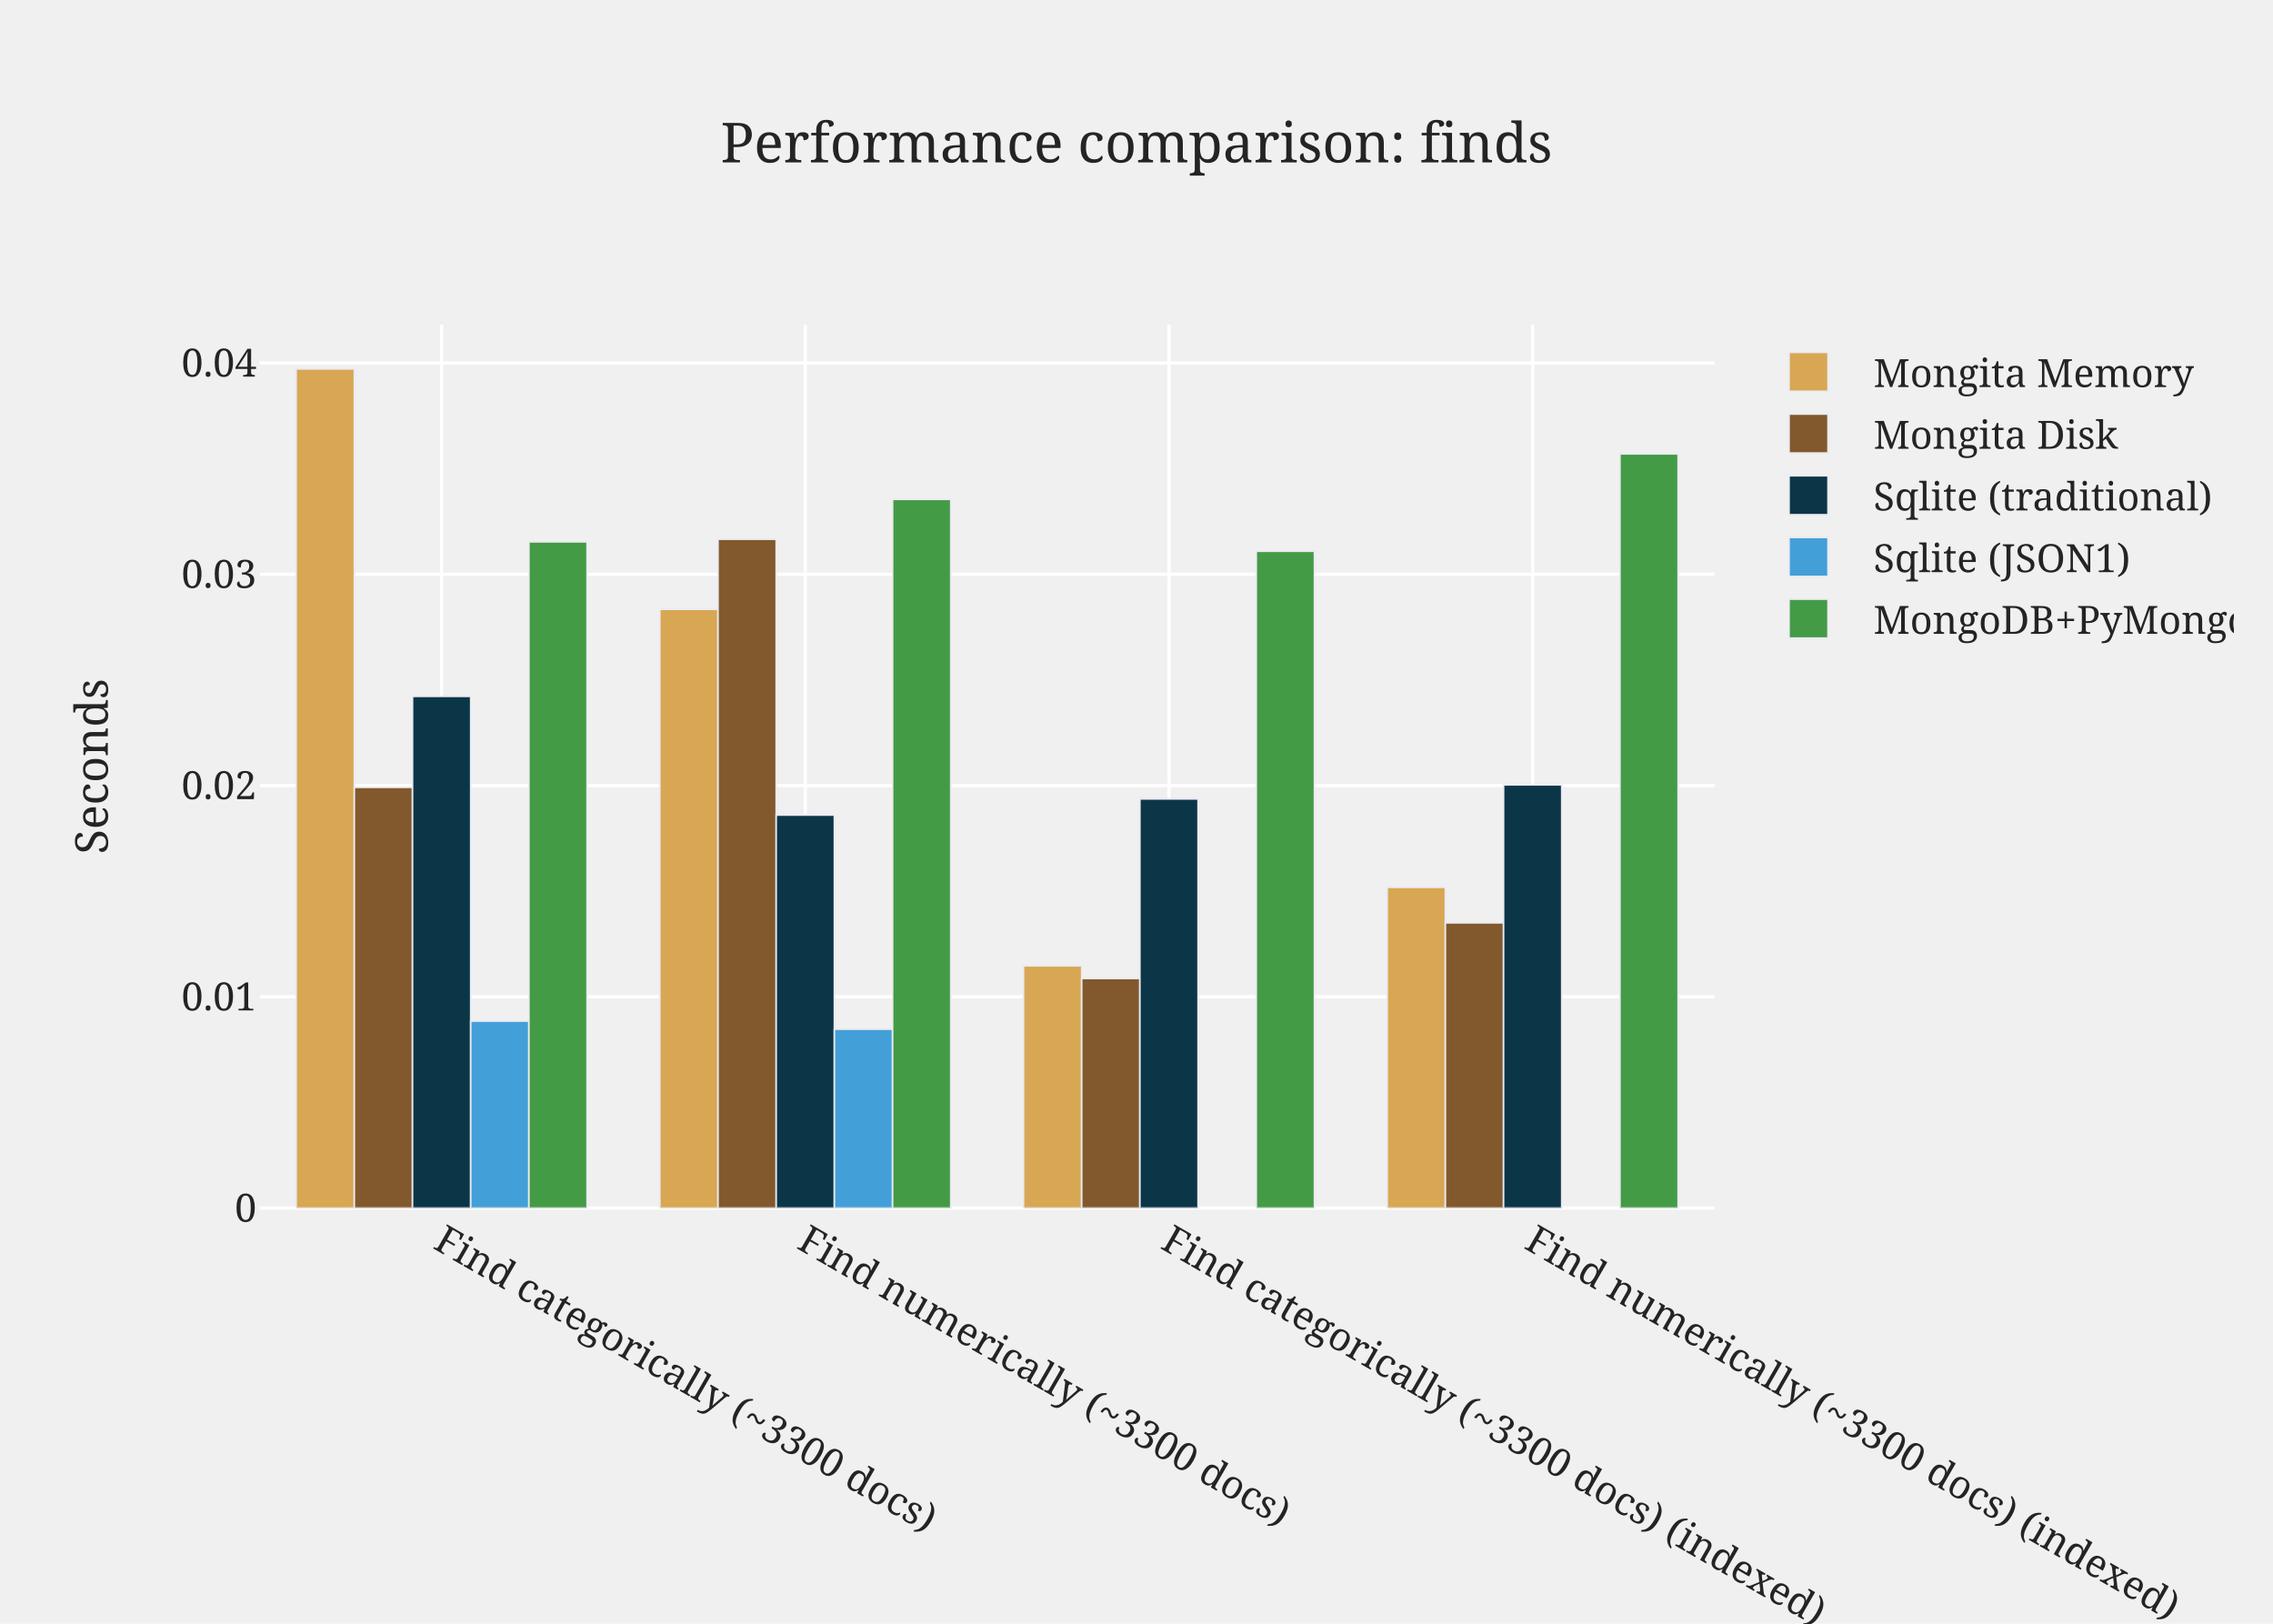
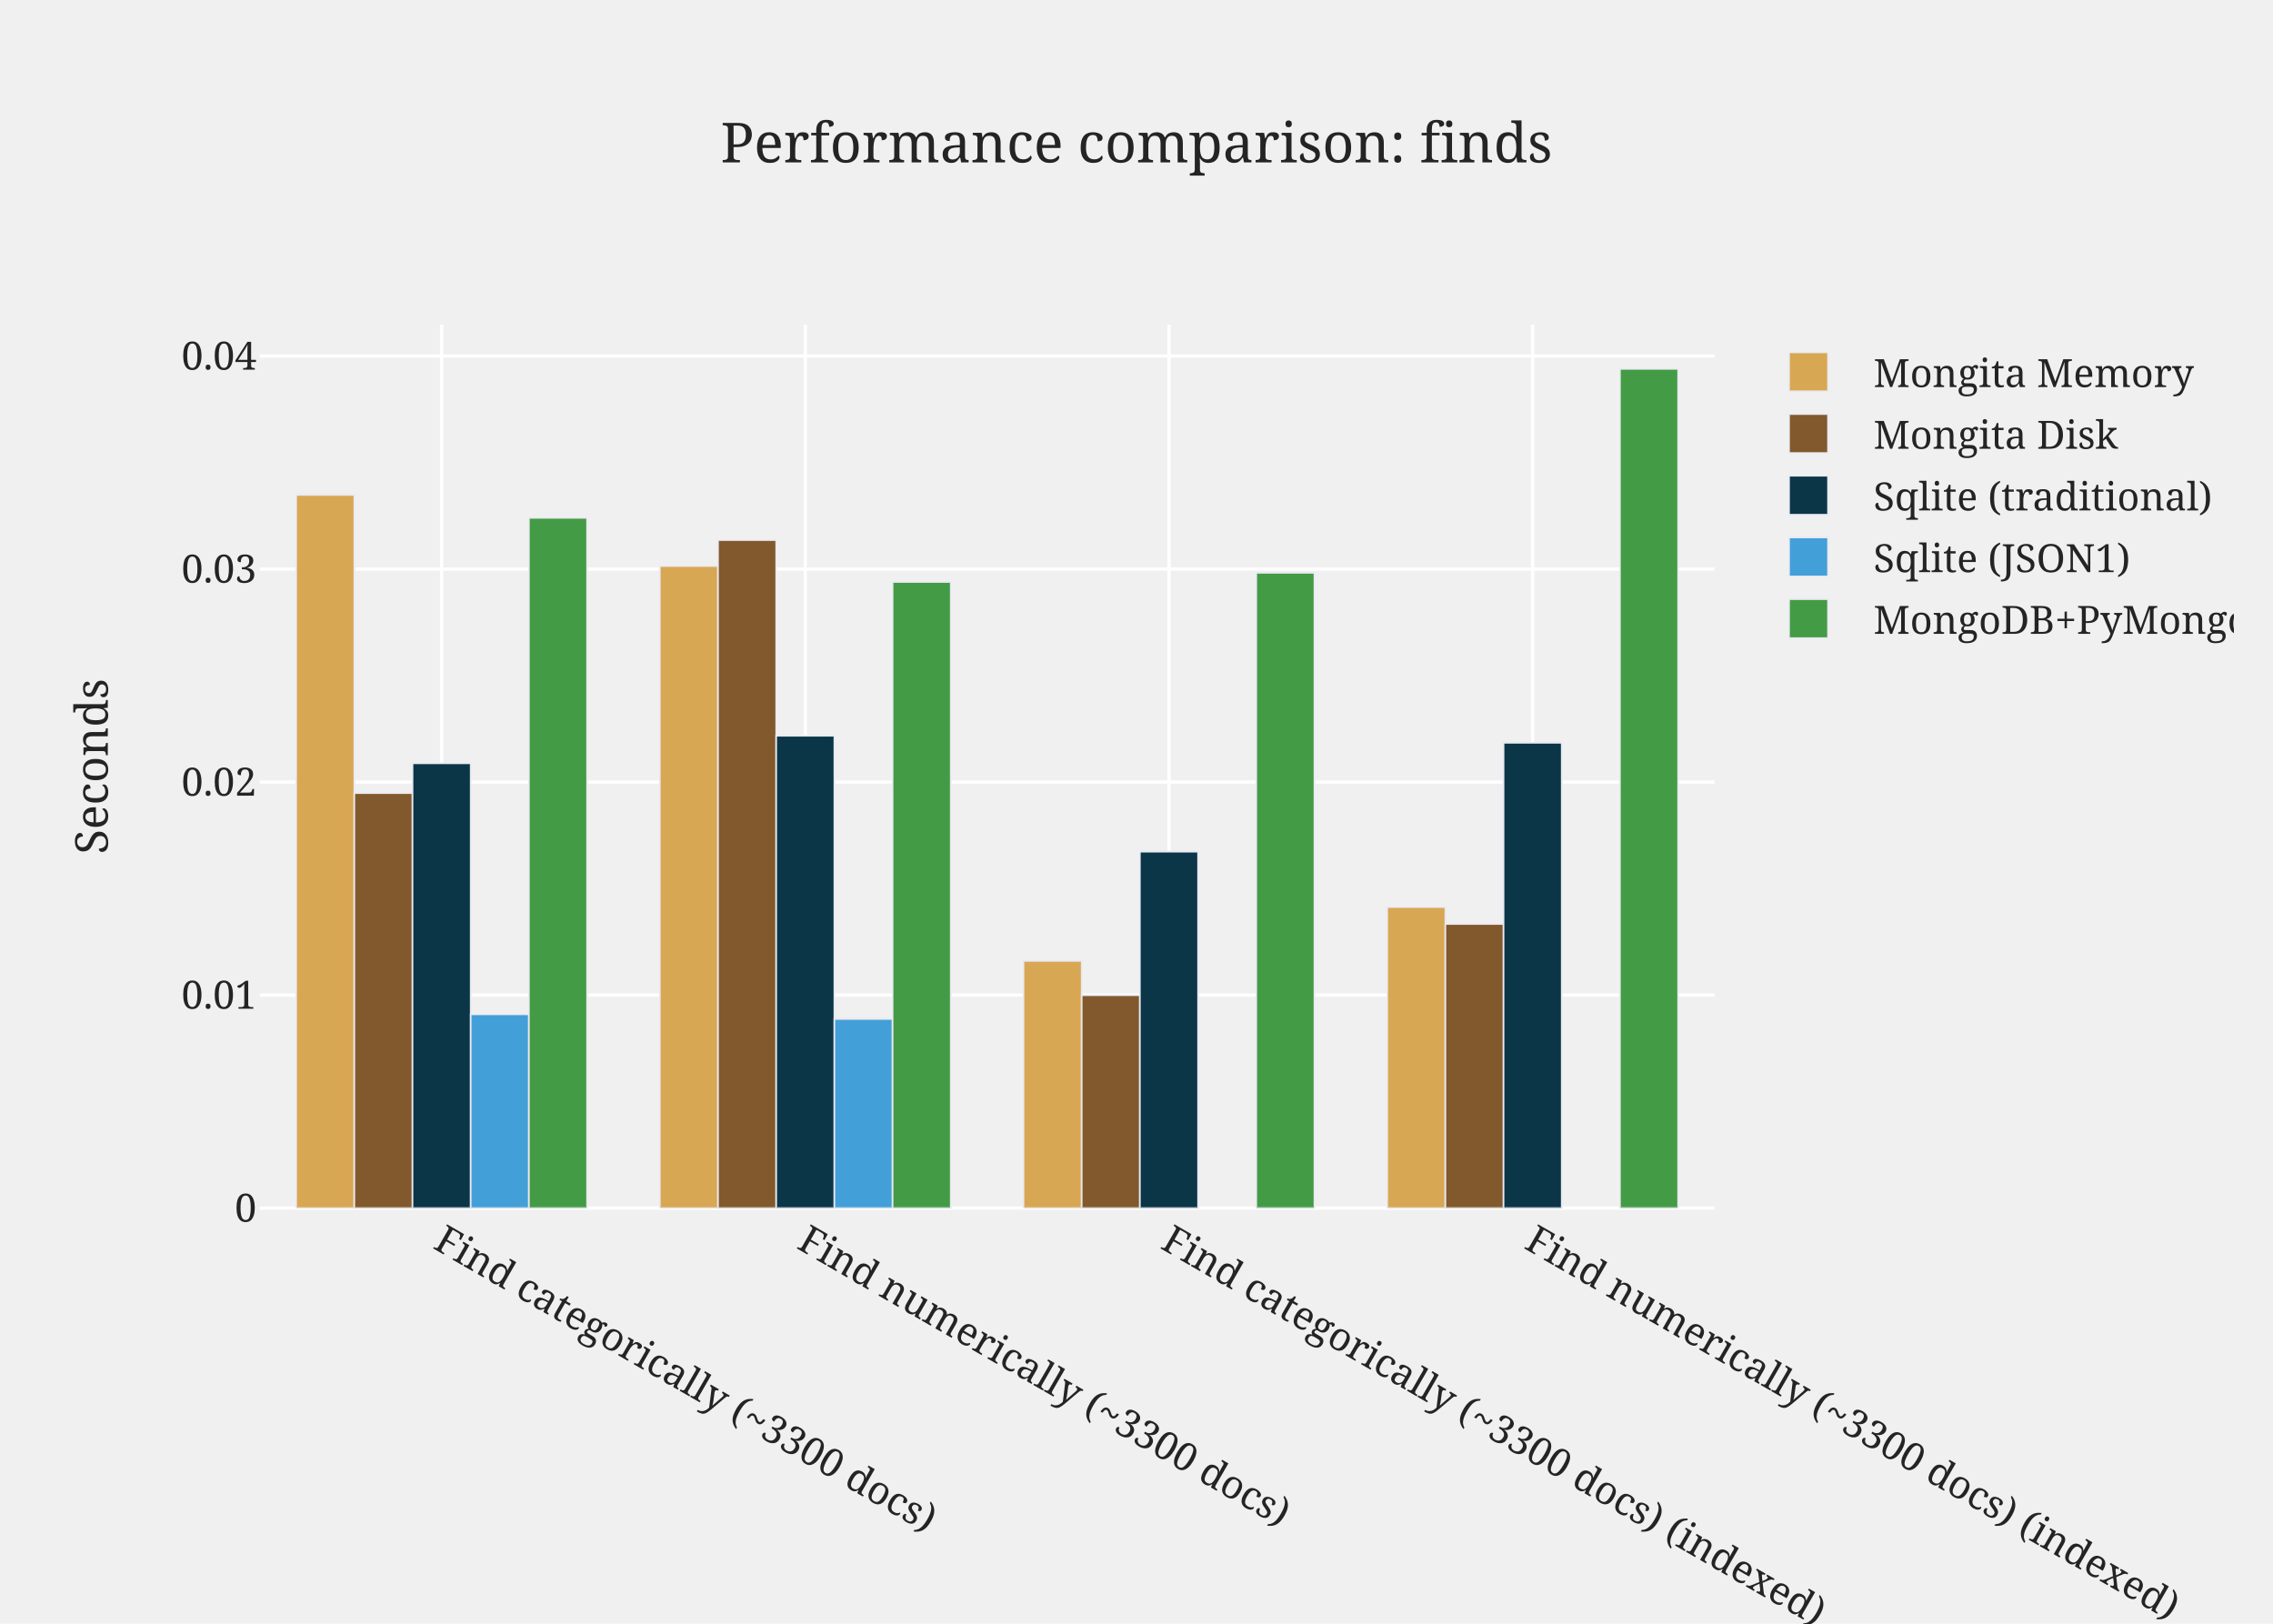
<svg xmlns="http://www.w3.org/2000/svg" class="main-svg" width="700" height="500" style="" viewBox="0 0 700 500">
  <rect x="0" y="0" width="700" height="500" style="fill: rgb(240, 240, 240); fill-opacity: 1;" />
-   <defs id="defs-ead08e">
+   <defs id="defs-0011c2">
    <g class="clips">
-       <clipPath id="clipead08exyplot" class="plotclip">
+       <clipPath id="clip0011c2xyplot" class="plotclip">
        <rect width="448" height="272" />
      </clipPath>
-       <clipPath class="axesclip" id="clipead08ex">
+       <clipPath class="axesclip" id="clip0011c2x">
        <rect x="80" y="0" width="448" height="500" />
      </clipPath>
-       <clipPath class="axesclip" id="clipead08ey">
+       <clipPath class="axesclip" id="clip0011c2y">
        <rect x="0" y="100" width="700" height="272" />
      </clipPath>
-       <clipPath class="axesclip" id="clipead08exy">
+       <clipPath class="axesclip" id="clip0011c2xy">
        <rect x="80" y="100" width="448" height="272" />
      </clipPath>
    </g>
    <g class="gradients" />
  </defs>
  <g class="bglayer" />
  <g class="layer-below">
    <g class="imagelayer" />
    <g class="shapelayer" />
  </g>
  <g class="cartesianlayer">
    <g class="subplot xy">
      <g class="layer-subplot">
        <g class="shapelayer" />
        <g class="imagelayer" />
      </g>
      <g class="gridlayer">
        <g class="x">
          <path class="xgrid crisp" transform="translate(136,0)" d="M0,100v272" style="stroke: rgb(255, 255, 255); stroke-opacity: 1; stroke-width: 1px;" />
          <path class="xgrid crisp" transform="translate(248,0)" d="M0,100v272" style="stroke: rgb(255, 255, 255); stroke-opacity: 1; stroke-width: 1px;" />
          <path class="xgrid crisp" transform="translate(360,0)" d="M0,100v272" style="stroke: rgb(255, 255, 255); stroke-opacity: 1; stroke-width: 1px;" />
          <path class="xgrid crisp" transform="translate(472,0)" d="M0,100v272" style="stroke: rgb(255, 255, 255); stroke-opacity: 1; stroke-width: 1px;" />
        </g>
        <g class="y">
-           <path class="ygrid crisp" transform="translate(0,306.94)" d="M80,0h448" style="stroke: rgb(255, 255, 255); stroke-opacity: 1; stroke-width: 1px;" />
-           <path class="ygrid crisp" transform="translate(0,241.89)" d="M80,0h448" style="stroke: rgb(255, 255, 255); stroke-opacity: 1; stroke-width: 1px;" />
-           <path class="ygrid crisp" transform="translate(0,176.83)" d="M80,0h448" style="stroke: rgb(255, 255, 255); stroke-opacity: 1; stroke-width: 1px;" />
-           <path class="ygrid crisp" transform="translate(0,111.77)" d="M80,0h448" style="stroke: rgb(255, 255, 255); stroke-opacity: 1; stroke-width: 1px;" />
+           <path class="ygrid crisp" transform="translate(0,306.41)" d="M80,0h448" style="stroke: rgb(255, 255, 255); stroke-opacity: 1; stroke-width: 1px;" />
+           <path class="ygrid crisp" transform="translate(0,240.82)" d="M80,0h448" style="stroke: rgb(255, 255, 255); stroke-opacity: 1; stroke-width: 1px;" />
+           <path class="ygrid crisp" transform="translate(0,175.22)" d="M80,0h448" style="stroke: rgb(255, 255, 255); stroke-opacity: 1; stroke-width: 1px;" />
+           <path class="ygrid crisp" transform="translate(0,109.63)" d="M80,0h448" style="stroke: rgb(255, 255, 255); stroke-opacity: 1; stroke-width: 1px;" />
        </g>
      </g>
      <g class="zerolinelayer">
        <path class="yzl zl crisp" transform="translate(0,372)" d="M80,0h448" style="stroke: rgb(255, 255, 255); stroke-opacity: 1; stroke-width: 1px;" />
      </g>
      <path class="xlines-below" />
      <path class="ylines-below" />
      <g class="overlines-below" />
      <g class="xaxislayer-below" />
      <g class="yaxislayer-below" />
      <g class="overaxes-below" />
-       <g class="plot" transform="translate(80,100)" clip-path="url('#clipead08exyplot')">
+       <g class="plot" transform="translate(80,100)" clip-path="url('#clip0011c2xyplot')">
        <g class="barlayer mlayer">
          <g class="trace bars" style="opacity: 1;">
            <g class="points">
              <g class="point">
-                 <path d="M11.2,272V13.6H29.12V272Z" style="vector-effect: non-scaling-stroke; opacity: 1; stroke-width: 0.5px; fill: rgb(216, 167, 83); fill-opacity: 1; stroke: rgb(234, 234, 242); stroke-opacity: 1;" />
-               </g>
-               <g class="point">
-                 <path d="M123.2,272V87.63H141.12V272Z" style="vector-effect: non-scaling-stroke; opacity: 1; stroke-width: 0.5px; fill: rgb(216, 167, 83); fill-opacity: 1; stroke: rgb(234, 234, 242); stroke-opacity: 1;" />
-               </g>
-               <g class="point">
-                 <path d="M235.2,272V197.4H253.12V272Z" style="vector-effect: non-scaling-stroke; opacity: 1; stroke-width: 0.5px; fill: rgb(216, 167, 83); fill-opacity: 1; stroke: rgb(234, 234, 242); stroke-opacity: 1;" />
-               </g>
-               <g class="point">
-                 <path d="M347.2,272V173.24H365.12V272Z" style="vector-effect: non-scaling-stroke; opacity: 1; stroke-width: 0.5px; fill: rgb(216, 167, 83); fill-opacity: 1; stroke: rgb(234, 234, 242); stroke-opacity: 1;" />
-               </g>
-             </g>
-           </g>
-           <g class="trace bars" style="opacity: 1;">
-             <g class="points">
-               <g class="point">
-                 <path d="M29.12,272V142.45H47.04V272Z" style="vector-effect: non-scaling-stroke; opacity: 1; stroke-width: 0.5px; fill: rgb(130, 89, 44); fill-opacity: 1; stroke: rgb(234, 234, 242); stroke-opacity: 1;" />
-               </g>
-               <g class="point">
-                 <path d="M141.12,272V66.05H159.04V272Z" style="vector-effect: non-scaling-stroke; opacity: 1; stroke-width: 0.5px; fill: rgb(130, 89, 44); fill-opacity: 1; stroke: rgb(234, 234, 242); stroke-opacity: 1;" />
-               </g>
-               <g class="point">
-                 <path d="M253.12,272V201.31H271.04V272Z" style="vector-effect: non-scaling-stroke; opacity: 1; stroke-width: 0.5px; fill: rgb(130, 89, 44); fill-opacity: 1; stroke: rgb(234, 234, 242); stroke-opacity: 1;" />
-               </g>
-               <g class="point">
-                 <path d="M365.12,272V184.18H383.04V272Z" style="vector-effect: non-scaling-stroke; opacity: 1; stroke-width: 0.5px; fill: rgb(130, 89, 44); fill-opacity: 1; stroke: rgb(234, 234, 242); stroke-opacity: 1;" />
-               </g>
-             </g>
-           </g>
-           <g class="trace bars" style="opacity: 1;">
-             <g class="points">
-               <g class="point">
-                 <path d="M47.04,272V114.44H64.96V272Z" style="vector-effect: non-scaling-stroke; opacity: 1; stroke-width: 0.5px; fill: rgb(11, 54, 71); fill-opacity: 1; stroke: rgb(234, 234, 242); stroke-opacity: 1;" />
-               </g>
-               <g class="point">
-                 <path d="M159.04,272V150.98H176.96V272Z" style="vector-effect: non-scaling-stroke; opacity: 1; stroke-width: 0.5px; fill: rgb(11, 54, 71); fill-opacity: 1; stroke: rgb(234, 234, 242); stroke-opacity: 1;" />
-               </g>
-               <g class="point">
-                 <path d="M271.04,272V146.02H288.96V272Z" style="vector-effect: non-scaling-stroke; opacity: 1; stroke-width: 0.5px; fill: rgb(11, 54, 71); fill-opacity: 1; stroke: rgb(234, 234, 242); stroke-opacity: 1;" />
-               </g>
-               <g class="point">
-                 <path d="M383.04,272V141.69H400.96V272Z" style="vector-effect: non-scaling-stroke; opacity: 1; stroke-width: 0.5px; fill: rgb(11, 54, 71); fill-opacity: 1; stroke: rgb(234, 234, 242); stroke-opacity: 1;" />
-               </g>
-             </g>
-           </g>
-           <g class="trace bars" style="opacity: 1;">
-             <g class="points">
-               <g class="point">
-                 <path d="M64.96,272V214.44H82.88V272Z" style="vector-effect: non-scaling-stroke; opacity: 1; stroke-width: 0.5px; fill: rgb(67, 159, 216); fill-opacity: 1; stroke: rgb(234, 234, 242); stroke-opacity: 1;" />
-               </g>
-               <g class="point">
-                 <path d="M176.96,272V216.94H194.88V272Z" style="vector-effect: non-scaling-stroke; opacity: 1; stroke-width: 0.5px; fill: rgb(67, 159, 216); fill-opacity: 1; stroke: rgb(234, 234, 242); stroke-opacity: 1;" />
-               </g>
-             </g>
-           </g>
-           <g class="trace bars" style="opacity: 1;">
-             <g class="points">
-               <g class="point">
-                 <path d="M82.88,272V66.85H100.8V272Z" style="vector-effect: non-scaling-stroke; opacity: 1; stroke-width: 0.5px; fill: rgb(68, 155, 69); fill-opacity: 1; stroke: rgb(234, 234, 242); stroke-opacity: 1;" />
-               </g>
-               <g class="point">
-                 <path d="M194.88,272V53.76H212.8V272Z" style="vector-effect: non-scaling-stroke; opacity: 1; stroke-width: 0.5px; fill: rgb(68, 155, 69); fill-opacity: 1; stroke: rgb(234, 234, 242); stroke-opacity: 1;" />
-               </g>
-               <g class="point">
-                 <path d="M306.88,272V69.75H324.8V272Z" style="vector-effect: non-scaling-stroke; opacity: 1; stroke-width: 0.5px; fill: rgb(68, 155, 69); fill-opacity: 1; stroke: rgb(234, 234, 242); stroke-opacity: 1;" />
-               </g>
-               <g class="point">
-                 <path d="M418.88,272V39.77H436.8V272Z" style="vector-effect: non-scaling-stroke; opacity: 1; stroke-width: 0.5px; fill: rgb(68, 155, 69); fill-opacity: 1; stroke: rgb(234, 234, 242); stroke-opacity: 1;" />
+                 <path d="M11.2,272V52.41H29.12V272Z" style="vector-effect: non-scaling-stroke; opacity: 1; stroke-width: 0.5px; fill: rgb(216, 167, 83); fill-opacity: 1; stroke: rgb(234, 234, 242); stroke-opacity: 1;" />
+               </g>
+               <g class="point">
+                 <path d="M123.2,272V74.31H141.12V272Z" style="vector-effect: non-scaling-stroke; opacity: 1; stroke-width: 0.5px; fill: rgb(216, 167, 83); fill-opacity: 1; stroke: rgb(234, 234, 242); stroke-opacity: 1;" />
+               </g>
+               <g class="point">
+                 <path d="M235.2,272V195.89H253.12V272Z" style="vector-effect: non-scaling-stroke; opacity: 1; stroke-width: 0.5px; fill: rgb(216, 167, 83); fill-opacity: 1; stroke: rgb(234, 234, 242); stroke-opacity: 1;" />
+               </g>
+               <g class="point">
+                 <path d="M347.2,272V179.32H365.12V272Z" style="vector-effect: non-scaling-stroke; opacity: 1; stroke-width: 0.5px; fill: rgb(216, 167, 83); fill-opacity: 1; stroke: rgb(234, 234, 242); stroke-opacity: 1;" />
+               </g>
+             </g>
+           </g>
+           <g class="trace bars" style="opacity: 1;">
+             <g class="points">
+               <g class="point">
+                 <path d="M29.12,272V144.23H47.04V272Z" style="vector-effect: non-scaling-stroke; opacity: 1; stroke-width: 0.5px; fill: rgb(130, 89, 44); fill-opacity: 1; stroke: rgb(234, 234, 242); stroke-opacity: 1;" />
+               </g>
+               <g class="point">
+                 <path d="M141.12,272V66.32H159.04V272Z" style="vector-effect: non-scaling-stroke; opacity: 1; stroke-width: 0.5px; fill: rgb(130, 89, 44); fill-opacity: 1; stroke: rgb(234, 234, 242); stroke-opacity: 1;" />
+               </g>
+               <g class="point">
+                 <path d="M253.12,272V206.47H271.04V272Z" style="vector-effect: non-scaling-stroke; opacity: 1; stroke-width: 0.5px; fill: rgb(130, 89, 44); fill-opacity: 1; stroke: rgb(234, 234, 242); stroke-opacity: 1;" />
+               </g>
+               <g class="point">
+                 <path d="M365.12,272V184.53H383.04V272Z" style="vector-effect: non-scaling-stroke; opacity: 1; stroke-width: 0.5px; fill: rgb(130, 89, 44); fill-opacity: 1; stroke: rgb(234, 234, 242); stroke-opacity: 1;" />
+               </g>
+             </g>
+           </g>
+           <g class="trace bars" style="opacity: 1;">
+             <g class="points">
+               <g class="point">
+                 <path d="M47.04,272V135.04H64.96V272Z" style="vector-effect: non-scaling-stroke; opacity: 1; stroke-width: 0.5px; fill: rgb(11, 54, 71); fill-opacity: 1; stroke: rgb(234, 234, 242); stroke-opacity: 1;" />
+               </g>
+               <g class="point">
+                 <path d="M159.04,272V126.57H176.96V272Z" style="vector-effect: non-scaling-stroke; opacity: 1; stroke-width: 0.5px; fill: rgb(11, 54, 71); fill-opacity: 1; stroke: rgb(234, 234, 242); stroke-opacity: 1;" />
+               </g>
+               <g class="point">
+                 <path d="M271.04,272V162.25H288.96V272Z" style="vector-effect: non-scaling-stroke; opacity: 1; stroke-width: 0.5px; fill: rgb(11, 54, 71); fill-opacity: 1; stroke: rgb(234, 234, 242); stroke-opacity: 1;" />
+               </g>
+               <g class="point">
+                 <path d="M383.04,272V128.74H400.96V272Z" style="vector-effect: non-scaling-stroke; opacity: 1; stroke-width: 0.5px; fill: rgb(11, 54, 71); fill-opacity: 1; stroke: rgb(234, 234, 242); stroke-opacity: 1;" />
+               </g>
+             </g>
+           </g>
+           <g class="trace bars" style="opacity: 1;">
+             <g class="points">
+               <g class="point">
+                 <path d="M64.96,272V212.34H82.88V272Z" style="vector-effect: non-scaling-stroke; opacity: 1; stroke-width: 0.5px; fill: rgb(67, 159, 216); fill-opacity: 1; stroke: rgb(234, 234, 242); stroke-opacity: 1;" />
+               </g>
+               <g class="point">
+                 <path d="M176.96,272V213.78H194.88V272Z" style="vector-effect: non-scaling-stroke; opacity: 1; stroke-width: 0.5px; fill: rgb(67, 159, 216); fill-opacity: 1; stroke: rgb(234, 234, 242); stroke-opacity: 1;" />
+               </g>
+             </g>
+           </g>
+           <g class="trace bars" style="opacity: 1;">
+             <g class="points">
+               <g class="point">
+                 <path d="M82.88,272V59.46H100.8V272Z" style="vector-effect: non-scaling-stroke; opacity: 1; stroke-width: 0.5px; fill: rgb(68, 155, 69); fill-opacity: 1; stroke: rgb(234, 234, 242); stroke-opacity: 1;" />
+               </g>
+               <g class="point">
+                 <path d="M194.88,272V79.22H212.8V272Z" style="vector-effect: non-scaling-stroke; opacity: 1; stroke-width: 0.5px; fill: rgb(68, 155, 69); fill-opacity: 1; stroke: rgb(234, 234, 242); stroke-opacity: 1;" />
+               </g>
+               <g class="point">
+                 <path d="M306.88,272V76.4H324.8V272Z" style="vector-effect: non-scaling-stroke; opacity: 1; stroke-width: 0.5px; fill: rgb(68, 155, 69); fill-opacity: 1; stroke: rgb(234, 234, 242); stroke-opacity: 1;" />
+               </g>
+               <g class="point">
+                 <path d="M418.88,272V13.6H436.8V272Z" style="vector-effect: non-scaling-stroke; opacity: 1; stroke-width: 0.5px; fill: rgb(68, 155, 69); fill-opacity: 1; stroke: rgb(234, 234, 242); stroke-opacity: 1;" />
              </g>
            </g>
          </g>
        </g>
      </g>
      <g class="overplot" />
      <path class="xlines-above crisp" d="M0,0" style="fill: none;" />
      <path class="ylines-above crisp" d="M0,0" style="fill: none;" />
      <g class="overlines-above" />
      <g class="xaxislayer-above">
        <g class="xtick">
          <text text-anchor="start" x="0" y="385" transform="translate(136,0) rotate(30,0,379)" style="font-family: Garamond; font-size: 12px; fill: rgb(36, 36, 36); fill-opacity: 1; white-space: pre;">Find categorically (~3300 docs)</text>
        </g>
        <g class="xtick">
          <text text-anchor="start" x="0" y="385" transform="translate(248,0) rotate(30,0,379)" style="font-family: Garamond; font-size: 12px; fill: rgb(36, 36, 36); fill-opacity: 1; white-space: pre;">Find numerically (~3300 docs)</text>
        </g>
        <g class="xtick">
          <text text-anchor="start" x="0" y="385" transform="translate(360,0) rotate(30,0,379)" style="font-family: Garamond; font-size: 12px; fill: rgb(36, 36, 36); fill-opacity: 1; white-space: pre;">Find categorically (~3300 docs) (indexed)</text>
        </g>
        <g class="xtick">
          <text text-anchor="start" x="0" y="385" transform="translate(472,0) rotate(30,0,379)" style="font-family: Garamond; font-size: 12px; fill: rgb(36, 36, 36); fill-opacity: 1; white-space: pre;">Find numerically (~3300 docs) (indexed)</text>
        </g>
      </g>
      <g class="yaxislayer-above">
        <g class="ytick">
          <text text-anchor="end" x="79" y="4.2" transform="translate(0,372)" style="font-family: Garamond; font-size: 12px; fill: rgb(36, 36, 36); fill-opacity: 1; white-space: pre;">0</text>
        </g>
        <g class="ytick">
-           <text text-anchor="end" x="79" y="4.2" transform="translate(0,306.94)" style="font-family: Garamond; font-size: 12px; fill: rgb(36, 36, 36); fill-opacity: 1; white-space: pre;">0.01</text>
-         </g>
-         <g class="ytick">
-           <text text-anchor="end" x="79" y="4.2" transform="translate(0,241.89)" style="font-family: Garamond; font-size: 12px; fill: rgb(36, 36, 36); fill-opacity: 1; white-space: pre;">0.02</text>
-         </g>
-         <g class="ytick">
-           <text text-anchor="end" x="79" y="4.2" transform="translate(0,176.83)" style="font-family: Garamond; font-size: 12px; fill: rgb(36, 36, 36); fill-opacity: 1; white-space: pre;">0.03</text>
-         </g>
-         <g class="ytick">
-           <text text-anchor="end" x="79" y="4.2" transform="translate(0,111.77)" style="font-family: Garamond; font-size: 12px; fill: rgb(36, 36, 36); fill-opacity: 1; white-space: pre;">0.04</text>
+           <text text-anchor="end" x="79" y="4.2" transform="translate(0,306.41)" style="font-family: Garamond; font-size: 12px; fill: rgb(36, 36, 36); fill-opacity: 1; white-space: pre;">0.01</text>
+         </g>
+         <g class="ytick">
+           <text text-anchor="end" x="79" y="4.2" transform="translate(0,240.82)" style="font-family: Garamond; font-size: 12px; fill: rgb(36, 36, 36); fill-opacity: 1; white-space: pre;">0.02</text>
+         </g>
+         <g class="ytick">
+           <text text-anchor="end" x="79" y="4.2" transform="translate(0,175.22)" style="font-family: Garamond; font-size: 12px; fill: rgb(36, 36, 36); fill-opacity: 1; white-space: pre;">0.03</text>
+         </g>
+         <g class="ytick">
+           <text text-anchor="end" x="79" y="4.2" transform="translate(0,109.63)" style="font-family: Garamond; font-size: 12px; fill: rgb(36, 36, 36); fill-opacity: 1; white-space: pre;">0.04</text>
        </g>
      </g>
      <g class="overaxes-above" />
    </g>
  </g>
  <g class="polarlayer" />
  <g class="ternarylayer" />
  <g class="geolayer" />
  <g class="funnelarealayer" />
  <g class="pielayer" />
  <g class="treemaplayer" />
  <g class="sunburstlayer" />
  <g class="glimages" />
-   <defs id="topdefs-ead08e">
+   <defs id="topdefs-0011c2">
    <g class="clips" />
-     <clipPath id="legendead08e">
+     <clipPath id="legend0011c2">
      <rect width="151" height="105" x="0" y="0" />
    </clipPath>
  </defs>
  <g class="layer-above">
    <g class="imagelayer" />
    <g class="shapelayer" />
  </g>
  <g class="infolayer">
    <g class="legend" pointer-events="all" transform="translate(536.96,100)">
      <rect class="bg" shape-rendering="crispEdges" width="151" height="105" x="0" y="0" style="stroke: rgb(68, 68, 68); stroke-opacity: 1; fill: rgb(240, 240, 240); fill-opacity: 1; stroke-width: 0px;" />
-       <g class="scrollbox" transform="" clip-path="url('#legendead08e')">
+       <g class="scrollbox" transform="" clip-path="url('#legend0011c2')">
        <g class="groups">
          <g class="traces" transform="translate(0,14.5)" style="opacity: 1;">
            <text class="legendtext" text-anchor="start" x="40" y="4.68" style="font-family: Garamond; font-size: 12px; fill: rgb(36, 36, 36); fill-opacity: 1; white-space: pre;">Mongita Memory</text>
            <g class="layers" style="opacity: 1;">
              <g class="legendfill" />
              <g class="legendlines" />
              <g class="legendsymbols">
                <g class="legendpoints">
                  <path class="legendundefined" d="M6,6H-6V-6H6Z" transform="translate(20,0)" style="stroke-width: 0.5px; fill: rgb(216, 167, 83); fill-opacity: 1; stroke: rgb(234, 234, 242); stroke-opacity: 1;" />
                </g>
              </g>
            </g>
            <rect class="legendtoggle" x="0" y="-9.5" width="145.453" height="19" style="fill: rgb(0, 0, 0); fill-opacity: 0;" />
          </g>
          <g class="traces" transform="translate(0,33.5)" style="opacity: 1;">
            <text class="legendtext" text-anchor="start" x="40" y="4.68" style="font-family: Garamond; font-size: 12px; fill: rgb(36, 36, 36); fill-opacity: 1; white-space: pre;">Mongita Disk</text>
            <g class="layers" style="opacity: 1;">
              <g class="legendfill" />
              <g class="legendlines" />
              <g class="legendsymbols">
                <g class="legendpoints">
                  <path class="legendundefined" d="M6,6H-6V-6H6Z" transform="translate(20,0)" style="stroke-width: 0.5px; fill: rgb(130, 89, 44); fill-opacity: 1; stroke: rgb(234, 234, 242); stroke-opacity: 1;" />
                </g>
              </g>
            </g>
            <rect class="legendtoggle" x="0" y="-9.5" width="145.453" height="19" style="fill: rgb(0, 0, 0); fill-opacity: 0;" />
          </g>
          <g class="traces" transform="translate(0,52.5)" style="opacity: 1;">
            <text class="legendtext" text-anchor="start" x="40" y="4.68" style="font-family: Garamond; font-size: 12px; fill: rgb(36, 36, 36); fill-opacity: 1; white-space: pre;">Sqlite (traditional)</text>
            <g class="layers" style="opacity: 1;">
              <g class="legendfill" />
              <g class="legendlines" />
              <g class="legendsymbols">
                <g class="legendpoints">
                  <path class="legendundefined" d="M6,6H-6V-6H6Z" transform="translate(20,0)" style="stroke-width: 0.5px; fill: rgb(11, 54, 71); fill-opacity: 1; stroke: rgb(234, 234, 242); stroke-opacity: 1;" />
                </g>
              </g>
            </g>
            <rect class="legendtoggle" x="0" y="-9.5" width="145.453" height="19" style="fill: rgb(0, 0, 0); fill-opacity: 0;" />
          </g>
          <g class="traces" transform="translate(0,71.5)" style="opacity: 1;">
            <text class="legendtext" text-anchor="start" x="40" y="4.68" style="font-family: Garamond; font-size: 12px; fill: rgb(36, 36, 36); fill-opacity: 1; white-space: pre;">Sqlite (JSON1)</text>
            <g class="layers" style="opacity: 1;">
              <g class="legendfill" />
              <g class="legendlines" />
              <g class="legendsymbols">
                <g class="legendpoints">
                  <path class="legendundefined" d="M6,6H-6V-6H6Z" transform="translate(20,0)" style="stroke-width: 0.5px; fill: rgb(67, 159, 216); fill-opacity: 1; stroke: rgb(234, 234, 242); stroke-opacity: 1;" />
                </g>
              </g>
            </g>
            <rect class="legendtoggle" x="0" y="-9.5" width="145.453" height="19" style="fill: rgb(0, 0, 0); fill-opacity: 0;" />
          </g>
          <g class="traces" transform="translate(0,90.5)" style="opacity: 1;">
            <text class="legendtext" text-anchor="start" x="40" y="4.68" style="font-family: Garamond; font-size: 12px; fill: rgb(36, 36, 36); fill-opacity: 1; white-space: pre;">MongoDB+PyMongo</text>
            <g class="layers" style="opacity: 1;">
              <g class="legendfill" />
              <g class="legendlines" />
              <g class="legendsymbols">
                <g class="legendpoints">
                  <path class="legendundefined" d="M6,6H-6V-6H6Z" transform="translate(20,0)" style="stroke-width: 0.5px; fill: rgb(68, 155, 69); fill-opacity: 1; stroke: rgb(234, 234, 242); stroke-opacity: 1;" />
                </g>
              </g>
            </g>
            <rect class="legendtoggle" x="0" y="-9.5" width="145.453" height="19" style="fill: rgb(0, 0, 0); fill-opacity: 0;" />
          </g>
        </g>
      </g>
      <rect class="scrollbar" rx="20" ry="3" width="0" height="0" x="0" y="0" style="fill: rgb(128, 139, 164); fill-opacity: 1;" />
    </g>
    <g class="g-gtitle">
      <text class="gtitle" x="350" y="50" text-anchor="middle" dy="0em" style="font-family: Garamond; font-size: 17px; fill: rgb(36, 36, 36); opacity: 1; font-weight: normal; white-space: pre;">Performance comparison: finds</text>
    </g>
    <g class="g-xtitle" />
    <g class="g-ytitle">
      <text class="ytitle" transform="rotate(-90,33.2,236)" x="33.2" y="236" text-anchor="middle" style="font-family: Garamond; font-size: 14px; fill: rgb(36, 36, 36); opacity: 1; font-weight: normal; white-space: pre;">Seconds</text>
    </g>
  </g>
</svg>
